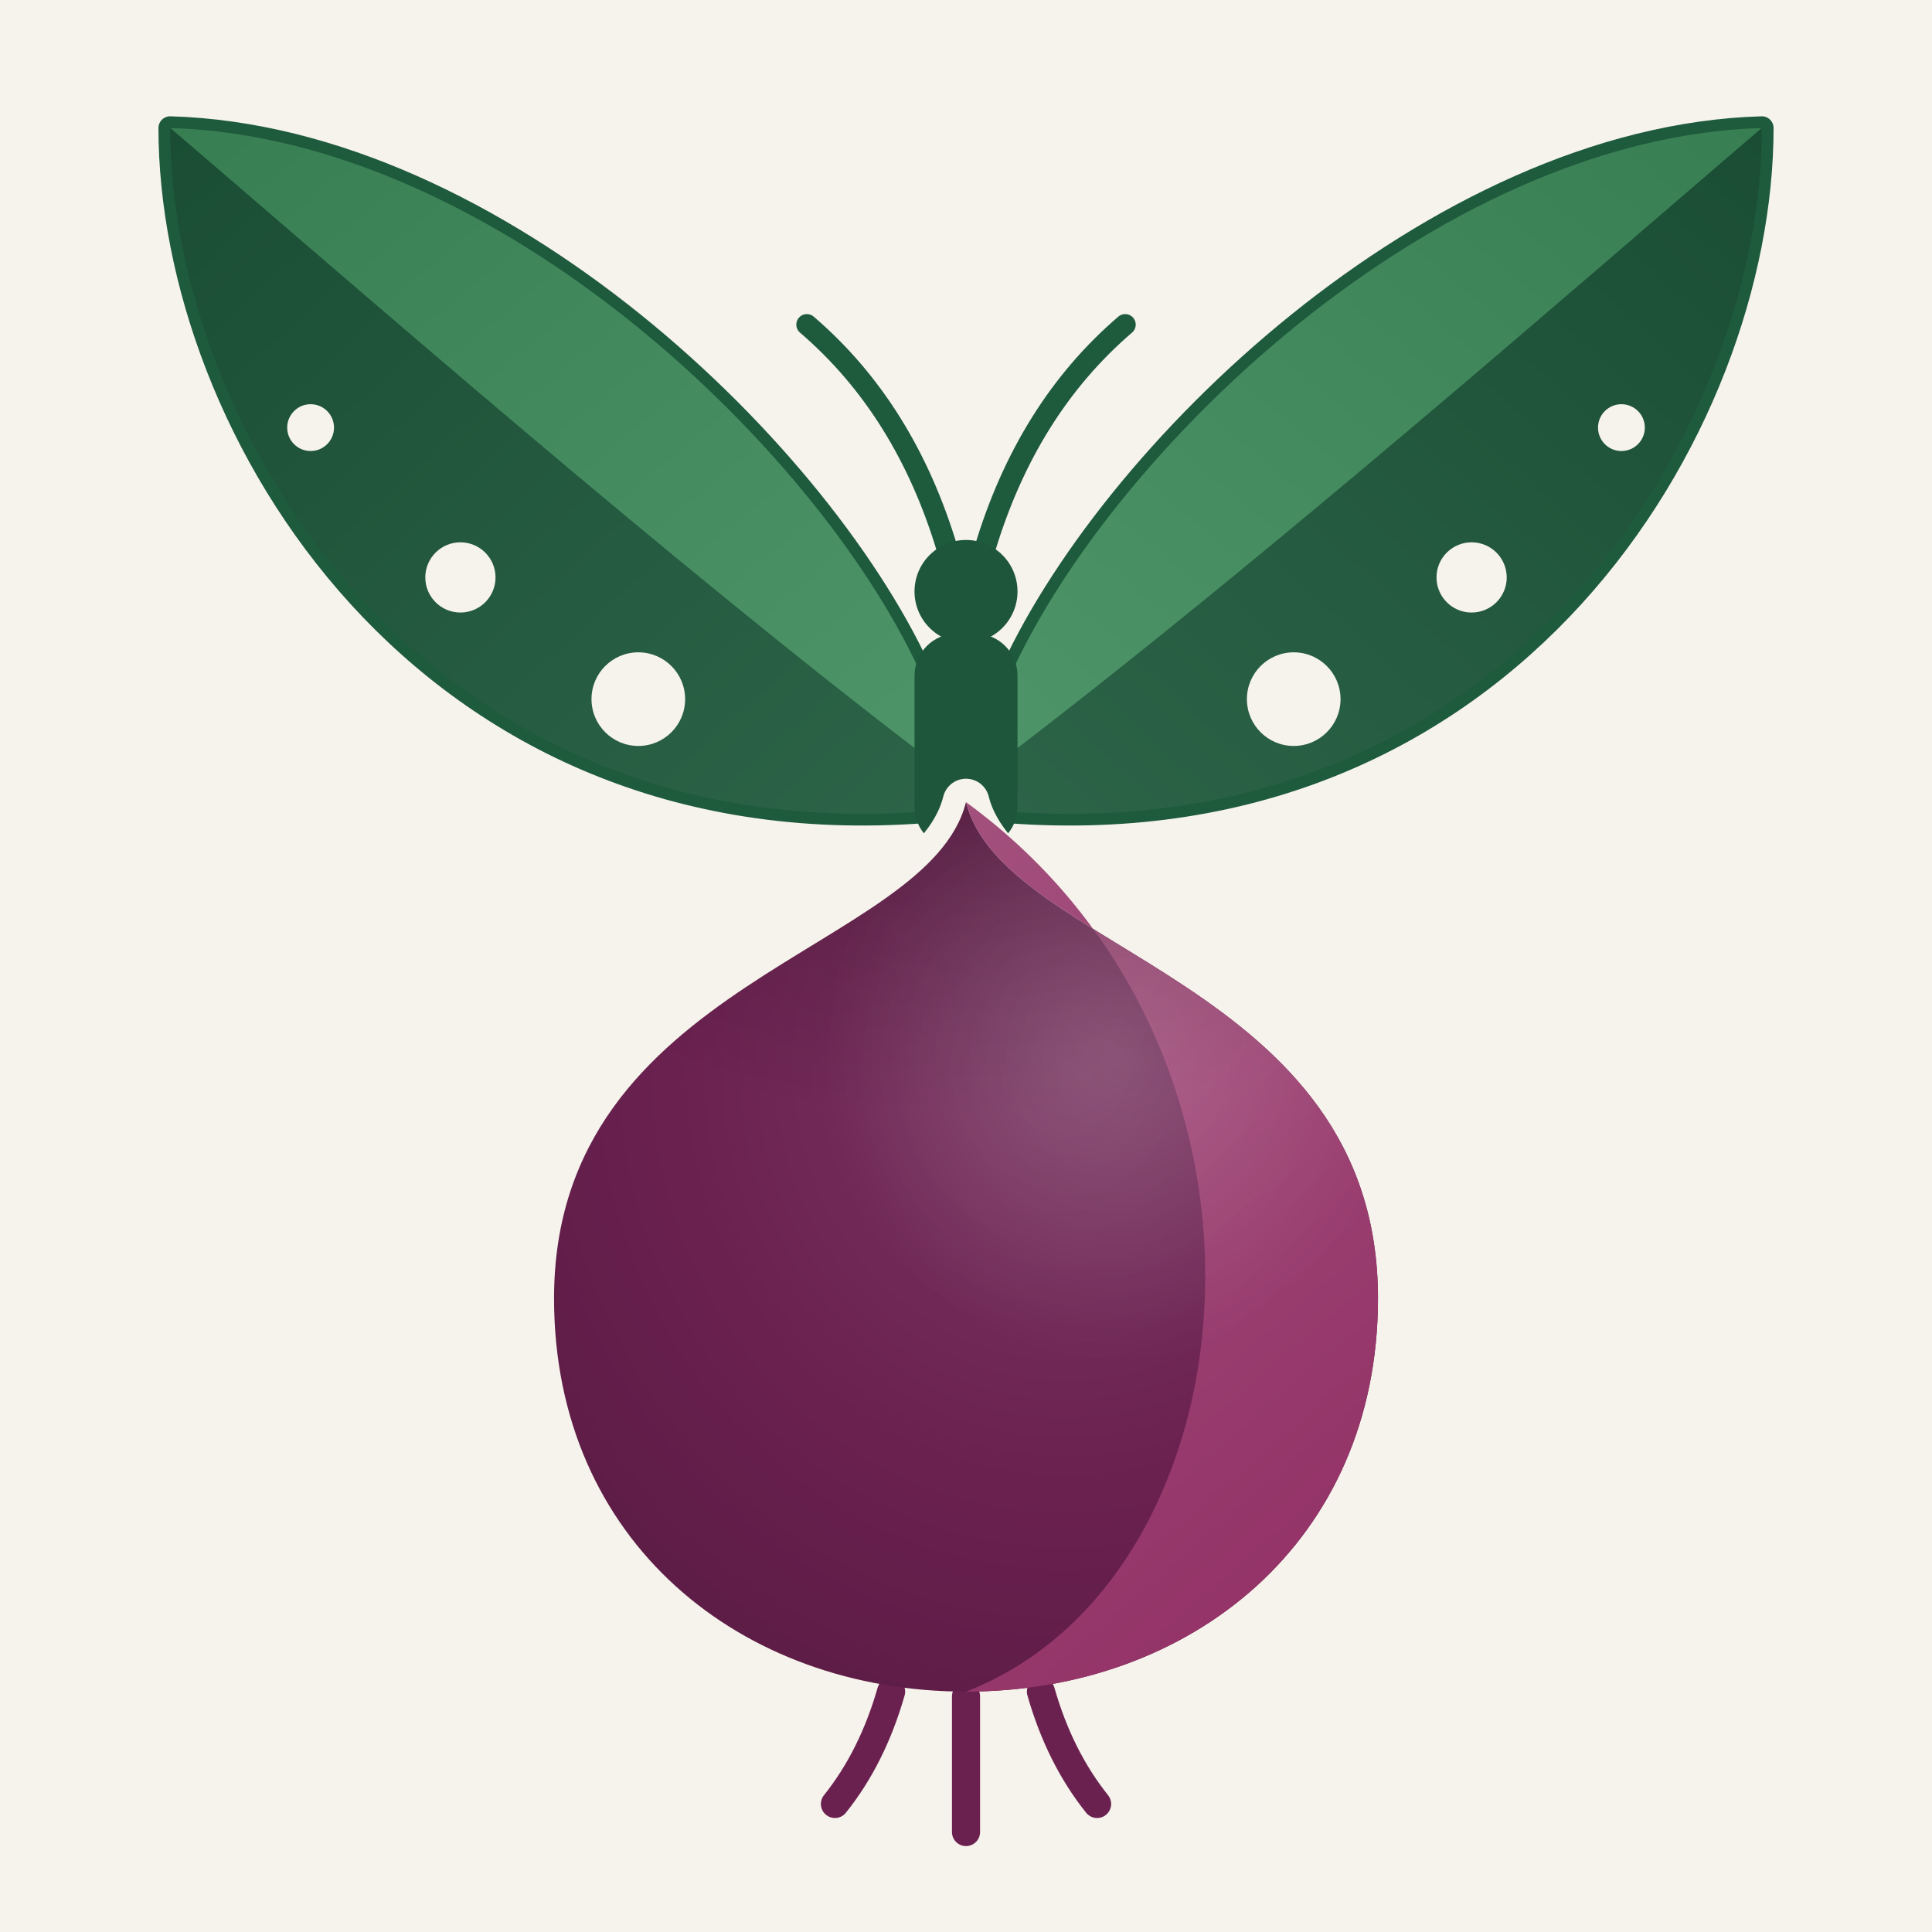
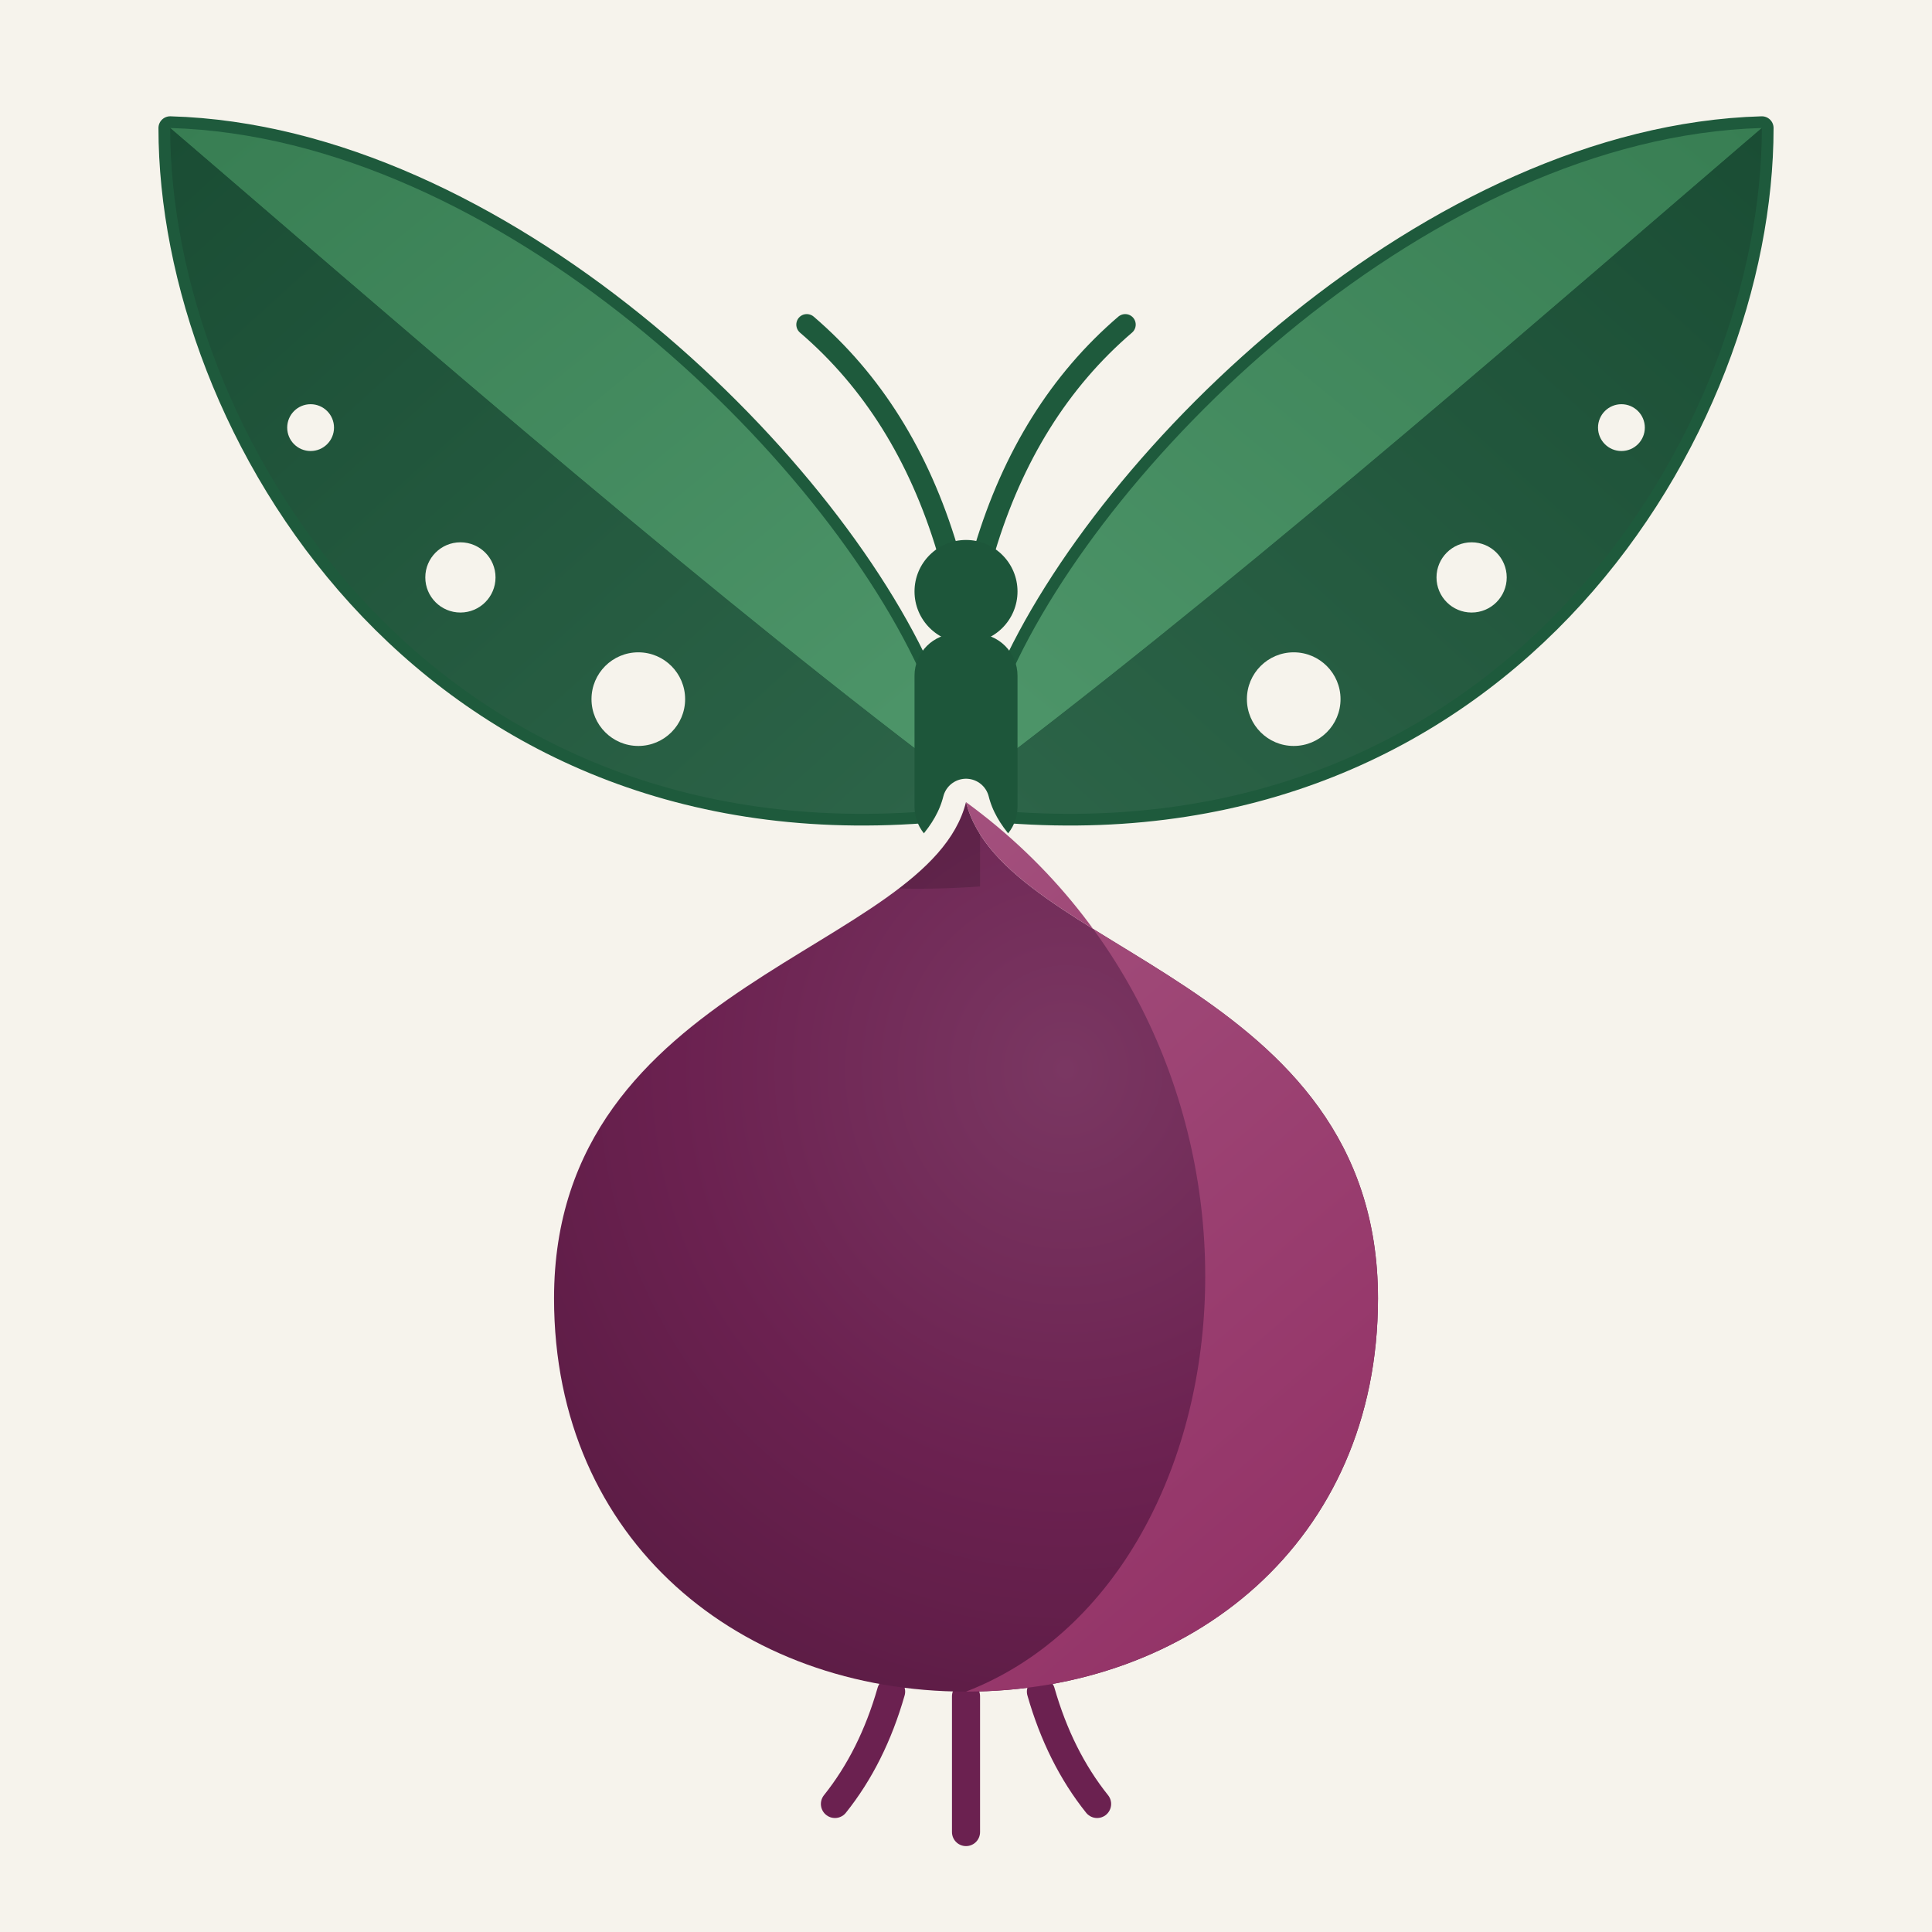
<svg xmlns="http://www.w3.org/2000/svg" viewBox="0 0 512 512" width="512" height="512">
  <rect width="512" height="512" fill="#F6F3EC" />
  <g transform="translate(-61.60 -85.18) scale(1.24064)">
    <defs>
      <linearGradient id="gWd" x1="1" y1="1" x2="0" y2="0">
        <stop offset="0" stop-color="#2C6448" />
        <stop offset="1" stop-color="#1A4D34" />
      </linearGradient>
      <linearGradient id="gWl" x1="1" y1="1" x2="0" y2="0">
        <stop offset="0" stop-color="#4D9569" />
        <stop offset="1" stop-color="#387E53" />
      </linearGradient>
      <radialGradient id="gB" cx="0.62" cy="0.30" r="0.85">
        <stop offset="0" stop-color="#7A3762" />
        <stop offset="0.55" stop-color="#6B2150" />
        <stop offset="1" stop-color="#581B42" />
      </radialGradient>
      <linearGradient id="gBl" x1="0" y1="0" x2="0.4" y2="1">
        <stop offset="0" stop-color="#A3507D" />
        <stop offset="1" stop-color="#943468" />
      </linearGradient>
      <radialGradient id="gS" cx="0.5" cy="0" r="0.6">
        <stop offset="0" stop-color="#000" stop-opacity="0.22" />
        <stop offset="1" stop-color="#000" stop-opacity="0" />
      </radialGradient>
      <radialGradient id="gH" cx="0.68" cy="0.28" r="0.35">
        <stop offset="0" stop-color="#FFF" stop-opacity="0.16" />
        <stop offset="1" stop-color="#FFF" stop-opacity="0" />
      </radialGradient>
      <clipPath id="cB">
        <path d="M 256 240 C 264 272, 344 278, 344 346 C 344 398, 304 430, 256 430 C 208 430, 168 398, 168 346 C 168 278, 248 272, 256 240 Z" />
      </clipPath>
-       <radialGradient id="gG" cx="0.5" cy="0.5" r="0.5">
-         <stop offset="0" stop-color="#000" stop-opacity="0.28" />
-         <stop offset="1" stop-color="#000" stop-opacity="0" />
-       </radialGradient>
+       <g id="silW">
+         <path d="M 247 214 C 226 166, 156 98, 86 96 C 86 160, 140 250, 247 242 Z" stroke-width="5" stroke-linejoin="round" />
+         <g transform="translate(512 0) scale(-1 1)">
+           <path d="M 247 214 C 226 166, 156 98, 86 96 C 86 160, 140 250, 247 242 Z" stroke-width="5" stroke-linejoin="round" />
+         </g>
+       </g>
+       <g id="sil">
+         <use href="#silW" />
+         <rect x="245" y="204" width="22" height="46" rx="9" />
+         <path d="M 256 240 C 264 272, 344 278, 344 346 C 344 398, 304 430, 256 430 C 208 430, 168 398, 168 346 C 168 278, 248 272, 256 240 Z" />
+         <circle cx="256" cy="195" r="11" />
+       </g>
      <mask id="mW" maskUnits="userSpaceOnUse" x="0" y="0" width="512" height="512">
        <rect width="512" height="512" fill="#fff" />
        <path d="M 256 240 C 264 272, 344 278, 344 346 C 344 398, 304 430, 256 430 C 208 430, 168 398, 168 346 C 168 278, 248 272, 256 240 Z" fill="#000" stroke="#000" stroke-width="10" stroke-linejoin="round" />
      </mask>
    </defs>
    <g mask="url(#mW)">
      <path d="M 247 214 C 226 166, 156 98, 86 96 C 86 160, 140 250, 247 242 Z" fill="url(#gWd)" stroke="#1E5A3C" stroke-width="5" stroke-linejoin="round" />
      <path d="M 247 214 C 226 166, 156 98, 86 96 C 128 132, 192 188, 247 230 Z" fill="url(#gWl)" />
      <path d="M 86 96 C 86 160, 140 250, 247 242 L 247 230 C 192 188, 128 132, 86 96 Z" fill="url(#gWd)" />
      <circle cx="186" cy="218" r="10" fill="#F6F3EC" />
      <circle cx="148" cy="192" r="7.5" fill="#F6F3EC" />
      <circle cx="116" cy="160" r="5" fill="#F6F3EC" />
      <path d="M 252 186 C 246 166, 236 150, 222 138" stroke="#1E5A3C" stroke-width="4.5" stroke-linecap="round" fill="none" />
      <g transform="translate(512 0) scale(-1 1)">
        <path d="M 247 214 C 226 166, 156 98, 86 96 C 86 160, 140 250, 247 242 Z" fill="url(#gWd)" stroke="#1E5A3C" stroke-width="5" stroke-linejoin="round" />
        <path d="M 247 214 C 226 166, 156 98, 86 96 C 128 132, 192 188, 247 230 Z" fill="url(#gWl)" />
        <path d="M 86 96 C 86 160, 140 250, 247 242 L 247 230 C 192 188, 128 132, 86 96 Z" fill="url(#gWd)" />
        <circle cx="186" cy="218" r="10" fill="#F6F3EC" />
        <circle cx="148" cy="192" r="7.5" fill="#F6F3EC" />
        <circle cx="116" cy="160" r="5" fill="#F6F3EC" />
        <path d="M 252 186 C 246 166, 236 150, 222 138" stroke="#1E5A3C" stroke-width="4.5" stroke-linecap="round" fill="none" />
      </g>
      <rect fill="#1D563A" x="245" y="204" width="22" height="46" rx="9" />
    </g>
    <path d="M 240 430 Q 236 444, 228 454 M 256 431 L 256 460 M 272 430 Q 276 444, 284 454" stroke="#6B2150" stroke-width="6" stroke-linecap="round" fill="none" />
    <path d="M 256 240 C 264 272, 344 278, 344 346 C 344 398, 304 430, 256 430 C 208 430, 168 398, 168 346 C 168 278, 248 272, 256 240 Z" fill="url(#gB)" />
    <path d="M 256 240 C 264 272, 344 278, 344 346 C 344 398, 304 430, 256 430 C 318 406, 330 294, 256 240 Z" fill="url(#gBl)" />
    <g clip-path="url(#cB)">
-       <rect x="150" y="236" width="212" height="120" fill="url(#gS)" />
-       <path d="M 256 240 C 264 272, 344 278, 344 346 C 344 398, 304 430, 256 430 C 208 430, 168 398, 168 346 C 168 278, 248 272, 256 240 Z" fill="url(#gH)" />
+       <use href="#silW" transform="translate(12 16)" fill="#000" fill-opacity="0.16" />
    </g>
    <circle cx="256" cy="195" r="11" fill="#1D563A" />
  </g>
</svg>
